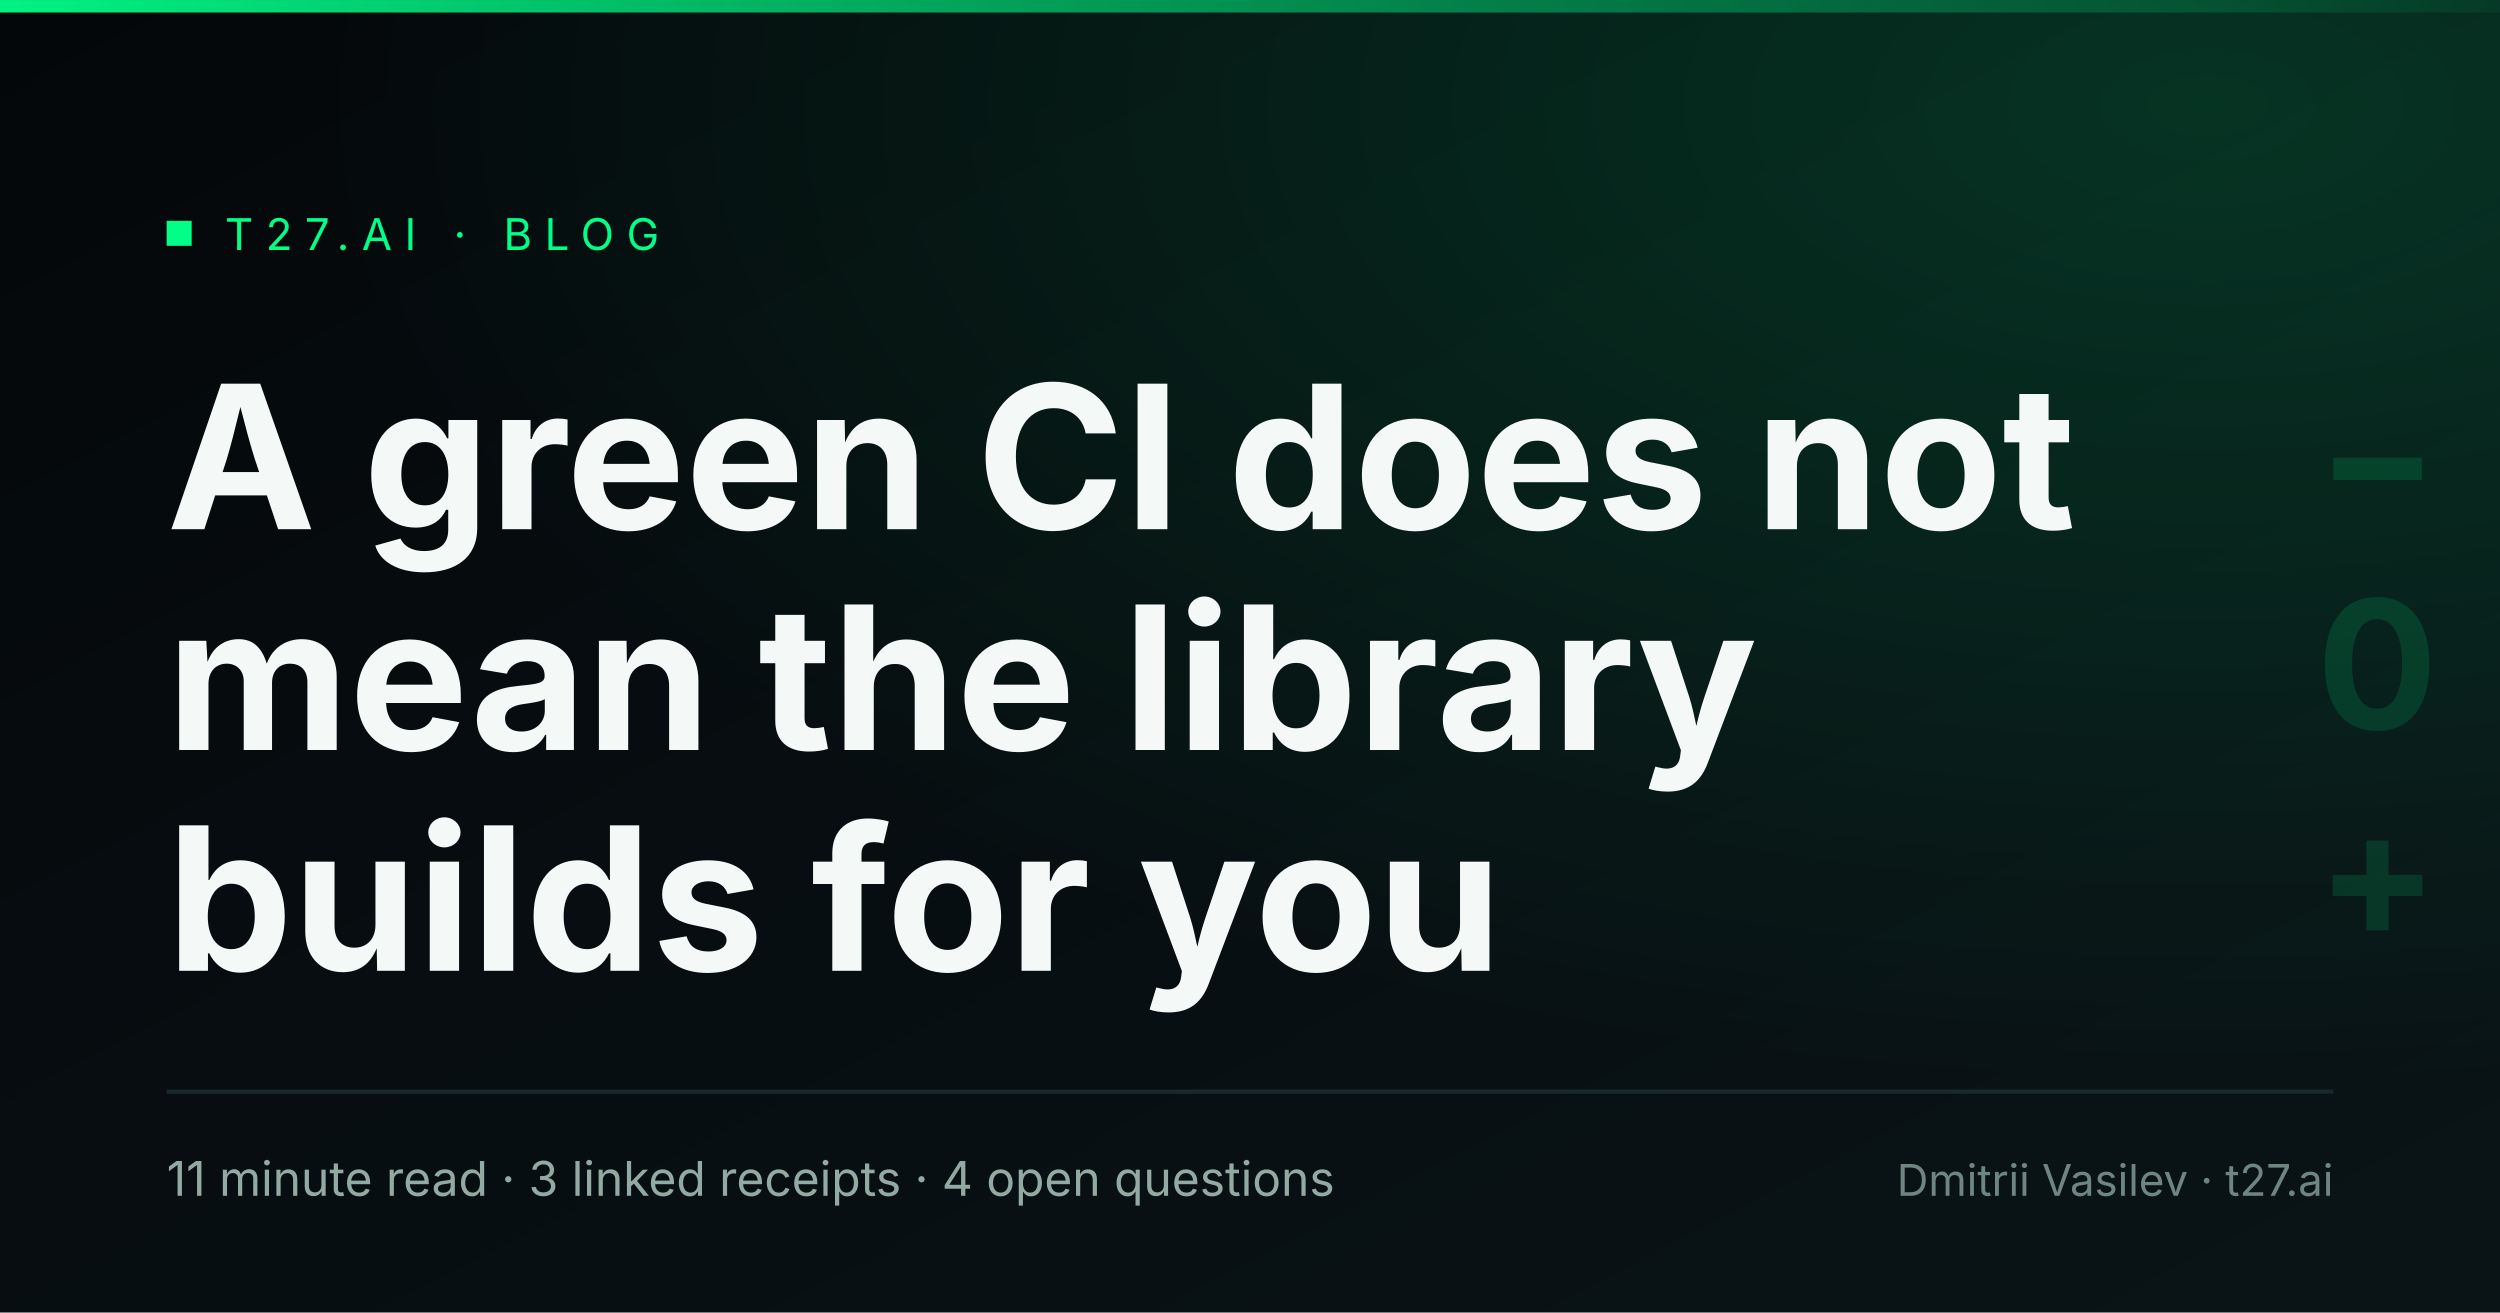
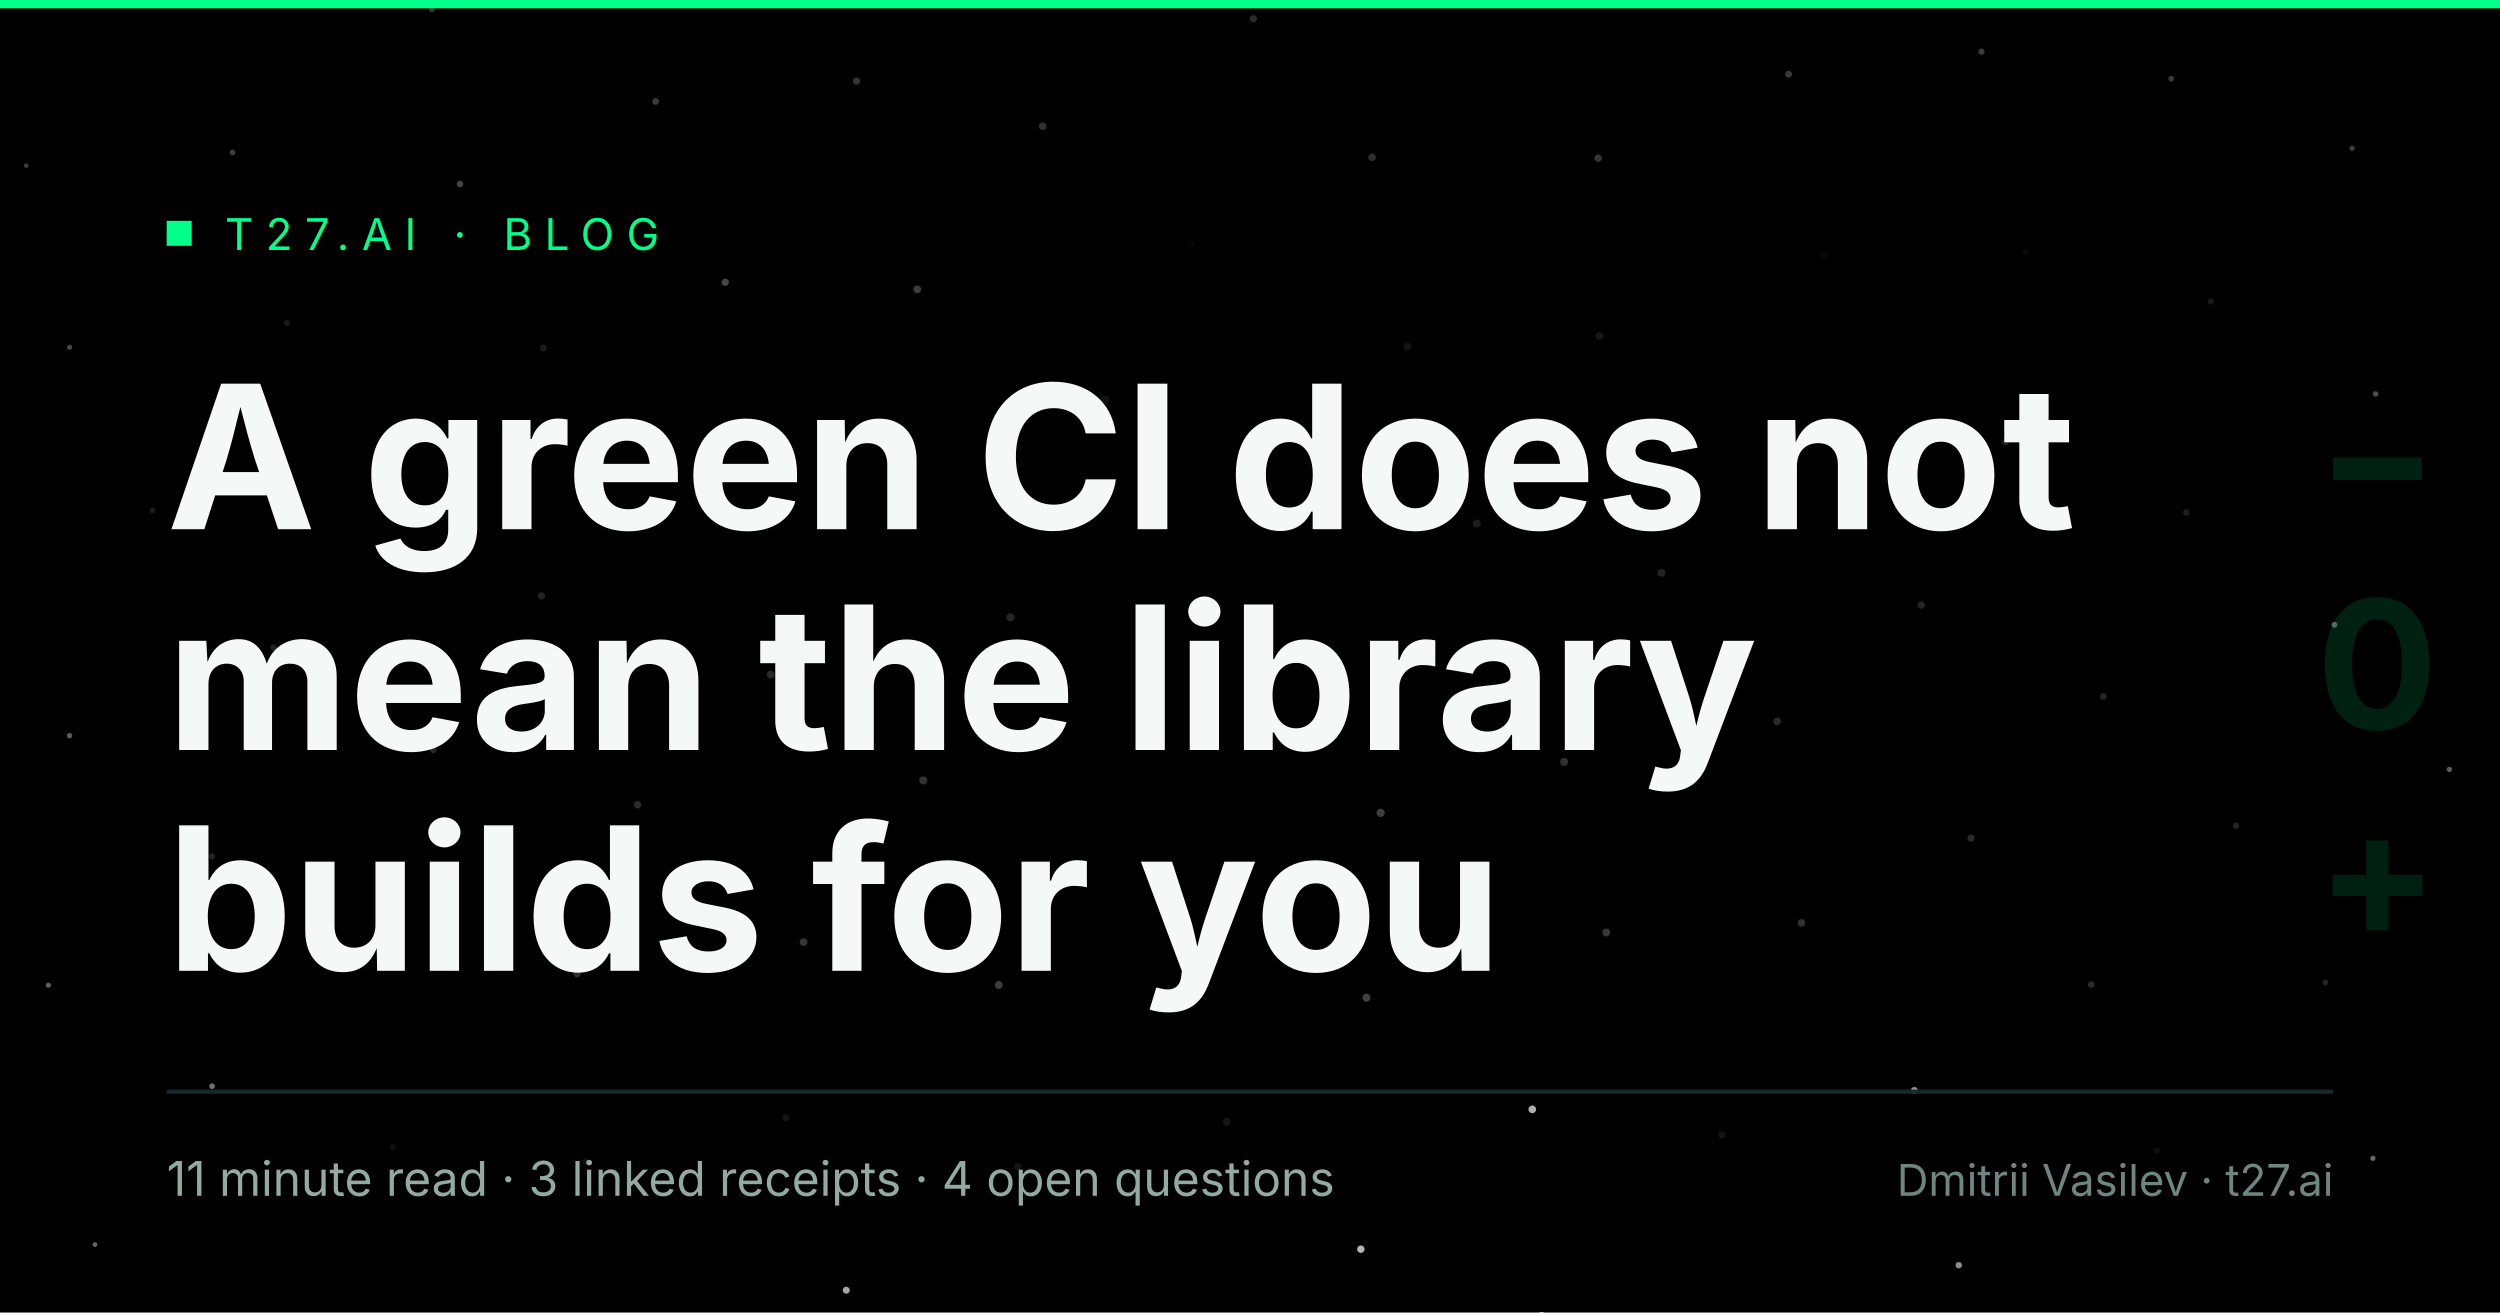
<svg xmlns="http://www.w3.org/2000/svg" width="1200" height="630" viewBox="0 0 1200 630" role="img" aria-label="A green CI does not mean the library builds for you">
-   <defs>
-     <linearGradient id="bg" x1="0" y1="0" x2="1" y2="1">
-       <stop offset="0%" stop-color="#04070a" />
-       <stop offset="100%" stop-color="#0a1417" />
-     </linearGradient>
-     <radialGradient id="halo" cx="0.88" cy="0.08" r="0.75">
-       <stop offset="0%" stop-color="#00ff88" stop-opacity="0.16" />
-       <stop offset="100%" stop-color="#00ff88" stop-opacity="0" />
-     </radialGradient>
-     <linearGradient id="glow" x1="0" y1="0" x2="1" y2="0">
-       <stop offset="0%" stop-color="#00ff88" stop-opacity="0.95" />
-       <stop offset="100%" stop-color="#00ff88" stop-opacity="0.06" />
-     </linearGradient>
-   </defs>
-   <rect width="1200" height="630" fill="url(#bg)" />
-   <rect width="1200" height="630" fill="url(#halo)" />
-   <text x="1112" y="250" font-family="Inter,Helvetica,Arial,sans-serif" font-size="86" font-weight="700" fill="#00ff88" opacity="0.13">−</text>
-   <text x="1112" y="350" font-family="Inter,Helvetica,Arial,sans-serif" font-size="86" font-weight="700" fill="#00ff88" opacity="0.13">0</text>
-   <text x="1112" y="450" font-family="Inter,Helvetica,Arial,sans-serif" font-size="86" font-weight="700" fill="#00ff88" opacity="0.13">+</text>
-   <rect x="0" y="0" width="1200" height="6" fill="url(#glow)" />
+   <rect width="1200" height="630" fill="#000000" />
+   <circle cx="638.9" cy="315.0" r="2.00" fill="#ffffff" opacity="0.164" />
+   <circle cx="550.3" cy="356.9" r="1.99" fill="#ffffff" opacity="0.232" />
+   <circle cx="607.6" cy="235.2" r="1.98" fill="#ffffff" opacity="0.064" />
+   <circle cx="662.7" cy="390.2" r="1.98" fill="#ffffff" opacity="0.242" />
+   <circle cx="485.0" cy="296.3" r="1.97" fill="#ffffff" opacity="0.145" />
+   <circle cx="708.9" cy="251.3" r="1.96" fill="#ffffff" opacity="0.109" />
+   <circle cx="563.6" cy="439.7" r="1.96" fill="#ffffff" opacity="0.257" />
+   <circle cx="530.5" cy="191.9" r="1.95" fill="#ffffff" opacity="0.073" />
+   <circle cx="750.8" cy="365.7" r="1.95" fill="#ffffff" opacity="0.194" />
+   <circle cx="443.2" cy="374.6" r="1.94" fill="#ffffff" opacity="0.198" />
+   <circle cx="675.6" cy="166.4" r="1.93" fill="#ffffff" opacity="0.071" />
+   <circle cx="655.9" cy="478.9" r="1.93" fill="#ffffff" opacity="0.252" />
+   <circle cx="431.6" cy="225.2" r="1.92" fill="#ffffff" opacity="0.110" />
+   <circle cx="797.5" cy="275.0" r="1.91" fill="#ffffff" opacity="0.137" />
+   <circle cx="479.4" cy="472.8" r="1.91" fill="#ffffff" opacity="0.237" />
+   <circle cx="572.1" cy="117.3" r="1.90" fill="#ffffff" opacity="0.022" />
+   <circle cx="771.0" cy="447.6" r="1.89" fill="#ffffff" opacity="0.219" />
+   <circle cx="369.9" cy="323.8" r="1.89" fill="#ffffff" opacity="0.160" />
+   <circle cx="767.8" cy="161.3" r="1.88" fill="#ffffff" opacity="0.089" />
+   <circle cx="588.8" cy="538.4" r="1.87" fill="#ffffff" opacity="0.089" />
+   <circle cx="440.3" cy="138.9" r="1.87" fill="#ffffff" opacity="0.242" />
+   <circle cx="853.0" cy="346.3" r="1.86" fill="#ffffff" opacity="0.167" />
+   <circle cx="385.7" cy="452.2" r="1.86" fill="#ffffff" opacity="0.208" />
+   <circle cx="658.6" cy="75.5" r="1.85" fill="#ffffff" opacity="0.182" />
+   <circle cx="735.5" cy="532.5" r="1.84" fill="#ffffff" opacity="0.691" />
+   <circle cx="335.2" cy="237.3" r="1.84" fill="#ffffff" opacity="0.124" />
+   <circle cx="857.3" cy="205.6" r="1.83" fill="#ffffff" opacity="0.113" />
+   <circle cx="488.6" cy="560.0" r="1.82" fill="#ffffff" opacity="0.084" />
+   <circle cx="500.5" cy="60.6" r="1.82" fill="#ffffff" opacity="0.189" />
+   <circle cx="864.7" cy="443.0" r="1.81" fill="#ffffff" opacity="0.194" />
+   <circle cx="306.0" cy="386.3" r="1.80" fill="#ffffff" opacity="0.174" />
+   <circle cx="767.1" cy="75.9" r="1.80" fill="#ffffff" opacity="0.214" />
+   <circle cx="653.2" cy="599.6" r="1.79" fill="#ffffff" opacity="0.706" />
+   <circle cx="348.1" cy="135.5" r="1.78" fill="#ffffff" opacity="0.274" />
+   <circle cx="922.2" cy="290.4" r="1.78" fill="#ffffff" opacity="0.141" />
+   <circle cx="377.3" cy="536.5" r="1.77" fill="#ffffff" opacity="0.076" />
+   <circle cx="601.6" cy="9.0" r="1.77" fill="#ffffff" opacity="0.168" />
+   <circle cx="826.5" cy="544.7" r="1.76" fill="#ffffff" opacity="0.076" />
+   <circle cx="259.9" cy="286.0" r="1.75" fill="#ffffff" opacity="0.139" />
+   <circle cx="875.6" cy="122.6" r="1.75" fill="#ffffff" opacity="0.033" />
+   <circle cx="537.3" cy="632.1" r="1.74" fill="#ffffff" opacity="0.689" />
+   <circle cx="411.1" cy="38.9" r="1.73" fill="#ffffff" opacity="0.206" />
+   <circle cx="946.1" cy="402.3" r="1.73" fill="#ffffff" opacity="0.169" />
+   <circle cx="277.0" cy="467.5" r="1.72" fill="#ffffff" opacity="0.185" />
+   <circle cx="727.7" cy="-1.8" r="1.71" fill="#ffffff" opacity="0.181" />
+   <circle cx="740.0" cy="631.4" r="1.71" fill="#ffffff" opacity="0.663" />
+   <circle cx="260.8" cy="167.1" r="1.70" fill="#ffffff" opacity="0.106" />
+   <circle cx="962.6" cy="212.2" r="1.69" fill="#ffffff" opacity="0.117" />
+   <circle cx="406.2" cy="619.3" r="1.69" fill="#ffffff" opacity="0.641" />
+   <circle cx="918.9" cy="523.4" r="1.67" fill="#ffffff" opacity="0.564" />
+   <circle cx="208.0" cy="359.9" r="1.67" fill="#ffffff" opacity="0.152" />
+   <circle cx="858.5" cy="35.6" r="1.66" fill="#ffffff" opacity="0.221" />
+   <circle cx="314.7" cy="48.7" r="1.65" fill="#ffffff" opacity="0.232" />
+   <circle cx="1009.6" cy="334.3" r="1.64" fill="#ffffff" opacity="0.144" />
+   <circle cx="281.0" cy="557.5" r="1.64" fill="#ffffff" opacity="0.068" />
+   <circle cx="838.8" cy="634.0" r="1.62" fill="#ffffff" opacity="0.611" />
+   <circle cx="186.2" cy="227.4" r="1.62" fill="#ffffff" opacity="0.119" />
+   <circle cx="972.5" cy="120.8" r="1.61" fill="#ffffff" opacity="0.034" />
+   <circle cx="1003.8" cy="472.6" r="1.59" fill="#ffffff" opacity="0.168" />
+   <circle cx="183.3" cy="450.8" r="1.58" fill="#ffffff" opacity="0.163" />
+   <circle cx="220.8" cy="88.3" r="1.57" fill="#ffffff" opacity="0.262" />
+   <circle cx="1049.4" cy="246.0" r="1.56" fill="#ffffff" opacity="0.120" />
+   <circle cx="940.2" cy="607.3" r="1.54" fill="#ffffff" opacity="0.551" />
+   <circle cx="131.3" cy="310.8" r="1.53" fill="#ffffff" opacity="0.131" />
+   <circle cx="951.1" cy="24.8" r="1.53" fill="#ffffff" opacity="0.228" />
+   <circle cx="1073.3" cy="396.4" r="1.51" fill="#ffffff" opacity="0.144" />
+   <circle cx="188.6" cy="550.6" r="1.50" fill="#ffffff" opacity="0.060" />
+   <circle cx="137.7" cy="155.0" r="1.48" fill="#ffffff" opacity="0.100" />
+   <circle cx="1061.2" cy="144.7" r="1.48" fill="#ffffff" opacity="0.098" />
+   <circle cx="1035.3" cy="552.4" r="1.46" fill="#ffffff" opacity="0.058" />
+   <circle cx="101.8" cy="411.1" r="1.45" fill="#ffffff" opacity="0.142" />
+   <circle cx="207.3" cy="4.4" r="1.43" fill="#ffffff" opacity="0.220" />
+   <circle cx="1120.5" cy="299.9" r="1.42" fill="#ffffff" opacity="0.357" />
+   <circle cx="73.2" cy="245.0" r="1.40" fill="#ffffff" opacity="0.111" />
+   <circle cx="1042.2" cy="37.8" r="1.39" fill="#ffffff" opacity="0.234" />
+   <circle cx="1116.2" cy="471.6" r="1.37" fill="#ffffff" opacity="0.143" />
+   <circle cx="101.8" cy="521.4" r="1.37" fill="#ffffff" opacity="0.441" />
+   <circle cx="111.6" cy="73.2" r="1.35" fill="#ffffff" opacity="0.247" />
+   <circle cx="1140.3" cy="189.1" r="1.34" fill="#ffffff" opacity="0.295" />
+   <circle cx="33.4" cy="353.1" r="1.31" fill="#ffffff" opacity="0.357" />
+   <circle cx="1175.7" cy="369.3" r="1.29" fill="#ffffff" opacity="0.358" />
+   <circle cx="133.6" cy="634.1" r="1.28" fill="#ffffff" opacity="0.458" />
+   <circle cx="33.4" cy="166.7" r="1.26" fill="#ffffff" opacity="0.276" />
+   <circle cx="1129.0" cy="71.2" r="1.26" fill="#ffffff" opacity="0.239" />
+   <circle cx="1139.0" cy="556.0" r="1.24" fill="#ffffff" opacity="0.413" />
+   <circle cx="23.2" cy="472.9" r="1.23" fill="#ffffff" opacity="0.381" />
+   <circle cx="45.6" cy="597.4" r="1.15" fill="#ffffff" opacity="0.399" />
+   <circle cx="12.6" cy="79.5" r="1.13" fill="#ffffff" opacity="0.229" />
+   <text x="1112" y="250" font-family="Inter,DejaVu Sans,Helvetica,Arial,sans-serif" font-size="86" font-weight="700" fill="#00ff88" opacity="0.13">−</text>
+   <text x="1112" y="350" font-family="Inter,DejaVu Sans,Helvetica,Arial,sans-serif" font-size="86" font-weight="700" fill="#00ff88" opacity="0.13">0</text>
+   <text x="1112" y="450" font-family="Inter,DejaVu Sans,Helvetica,Arial,sans-serif" font-size="86" font-weight="700" fill="#00ff88" opacity="0.13">+</text>
+   <rect x="0" y="0" width="1200" height="4" fill="#00ff88" />
  <rect x="80" y="106" width="12" height="12" fill="#00ff88" />
-   <text x="108" y="120" font-family="Inter,Helvetica,Arial,sans-serif" font-size="21" letter-spacing="6" fill="#00ff88">T27.AI · BLOG</text>
-   <text x="80" y="254" font-family="Inter,Helvetica,Arial,sans-serif" font-size="96" font-weight="700" fill="#f4f8f6">A green CI does not</text>
-   <text x="80" y="360" font-family="Inter,Helvetica,Arial,sans-serif" font-size="96" font-weight="700" fill="#f4f8f6">mean the library</text>
-   <text x="80" y="466" font-family="Inter,Helvetica,Arial,sans-serif" font-size="96" font-weight="700" fill="#f4f8f6">builds for you</text>
+   <text x="108" y="120" font-family="Inter,DejaVu Sans,Helvetica,Arial,sans-serif" font-size="21" letter-spacing="6" fill="#00ff88">T27.AI · BLOG</text>
+   <text x="80" y="254" font-family="Inter,DejaVu Sans,Helvetica,Arial,sans-serif" font-size="96" font-weight="700" fill="#f4f8f6">A green CI does not</text>
+   <text x="80" y="360" font-family="Inter,DejaVu Sans,Helvetica,Arial,sans-serif" font-size="96" font-weight="700" fill="#f4f8f6">mean the library</text>
+   <text x="80" y="466" font-family="Inter,DejaVu Sans,Helvetica,Arial,sans-serif" font-size="96" font-weight="700" fill="#f4f8f6">builds for you</text>
  <line x1="80" y1="524" x2="1120" y2="524" stroke="#18292b" stroke-width="2" />
-   <text x="80" y="574" font-family="Inter,Helvetica,Arial,sans-serif" font-size="23" fill="#93aaa2">11 minute read  ·  3 linked receipts  ·  4 open questions</text>
-   <text x="1120" y="574" text-anchor="end" font-family="Inter,Helvetica,Arial,sans-serif" font-size="21" fill="#6f8580">Dmitrii Vasilev · t27.ai</text>
+   <text x="80" y="574" font-family="Inter,DejaVu Sans,Helvetica,Arial,sans-serif" font-size="23" fill="#93aaa2">11 minute read  ·  3 linked receipts  ·  4 open questions</text>
+   <text x="1120" y="574" text-anchor="end" font-family="Inter,DejaVu Sans,Helvetica,Arial,sans-serif" font-size="21" fill="#6f8580">Dmitrii Vasilev · t27.ai</text>
</svg>
